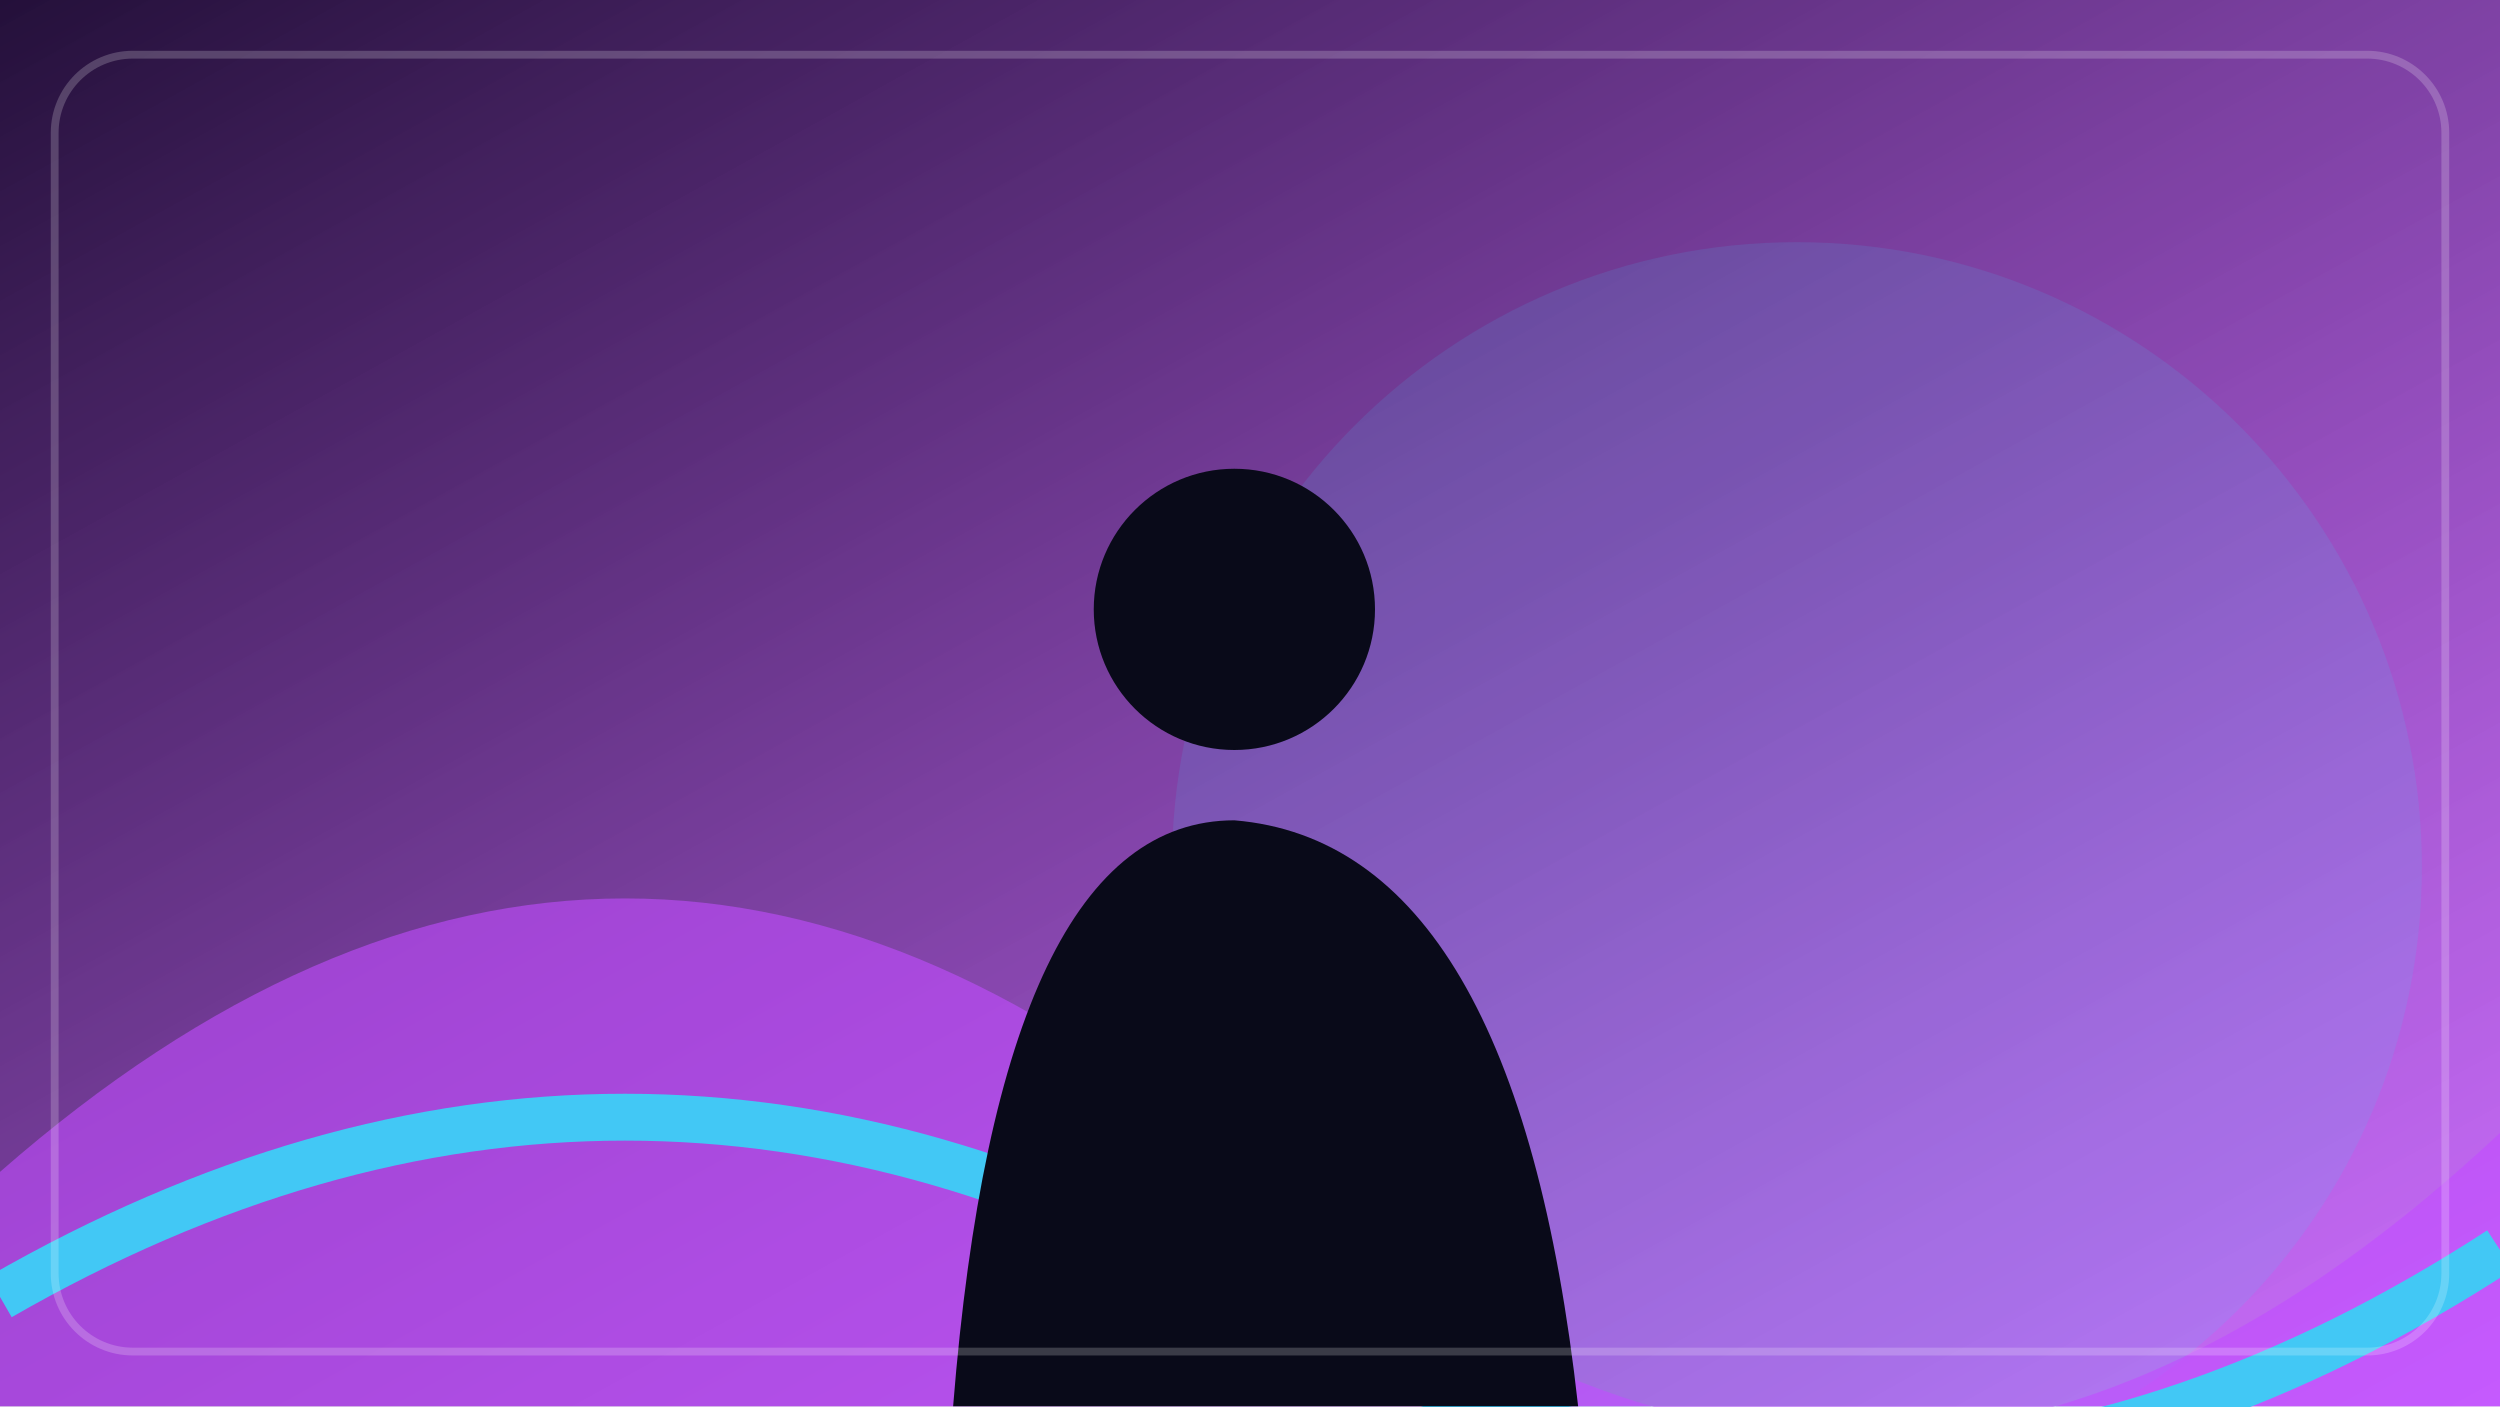
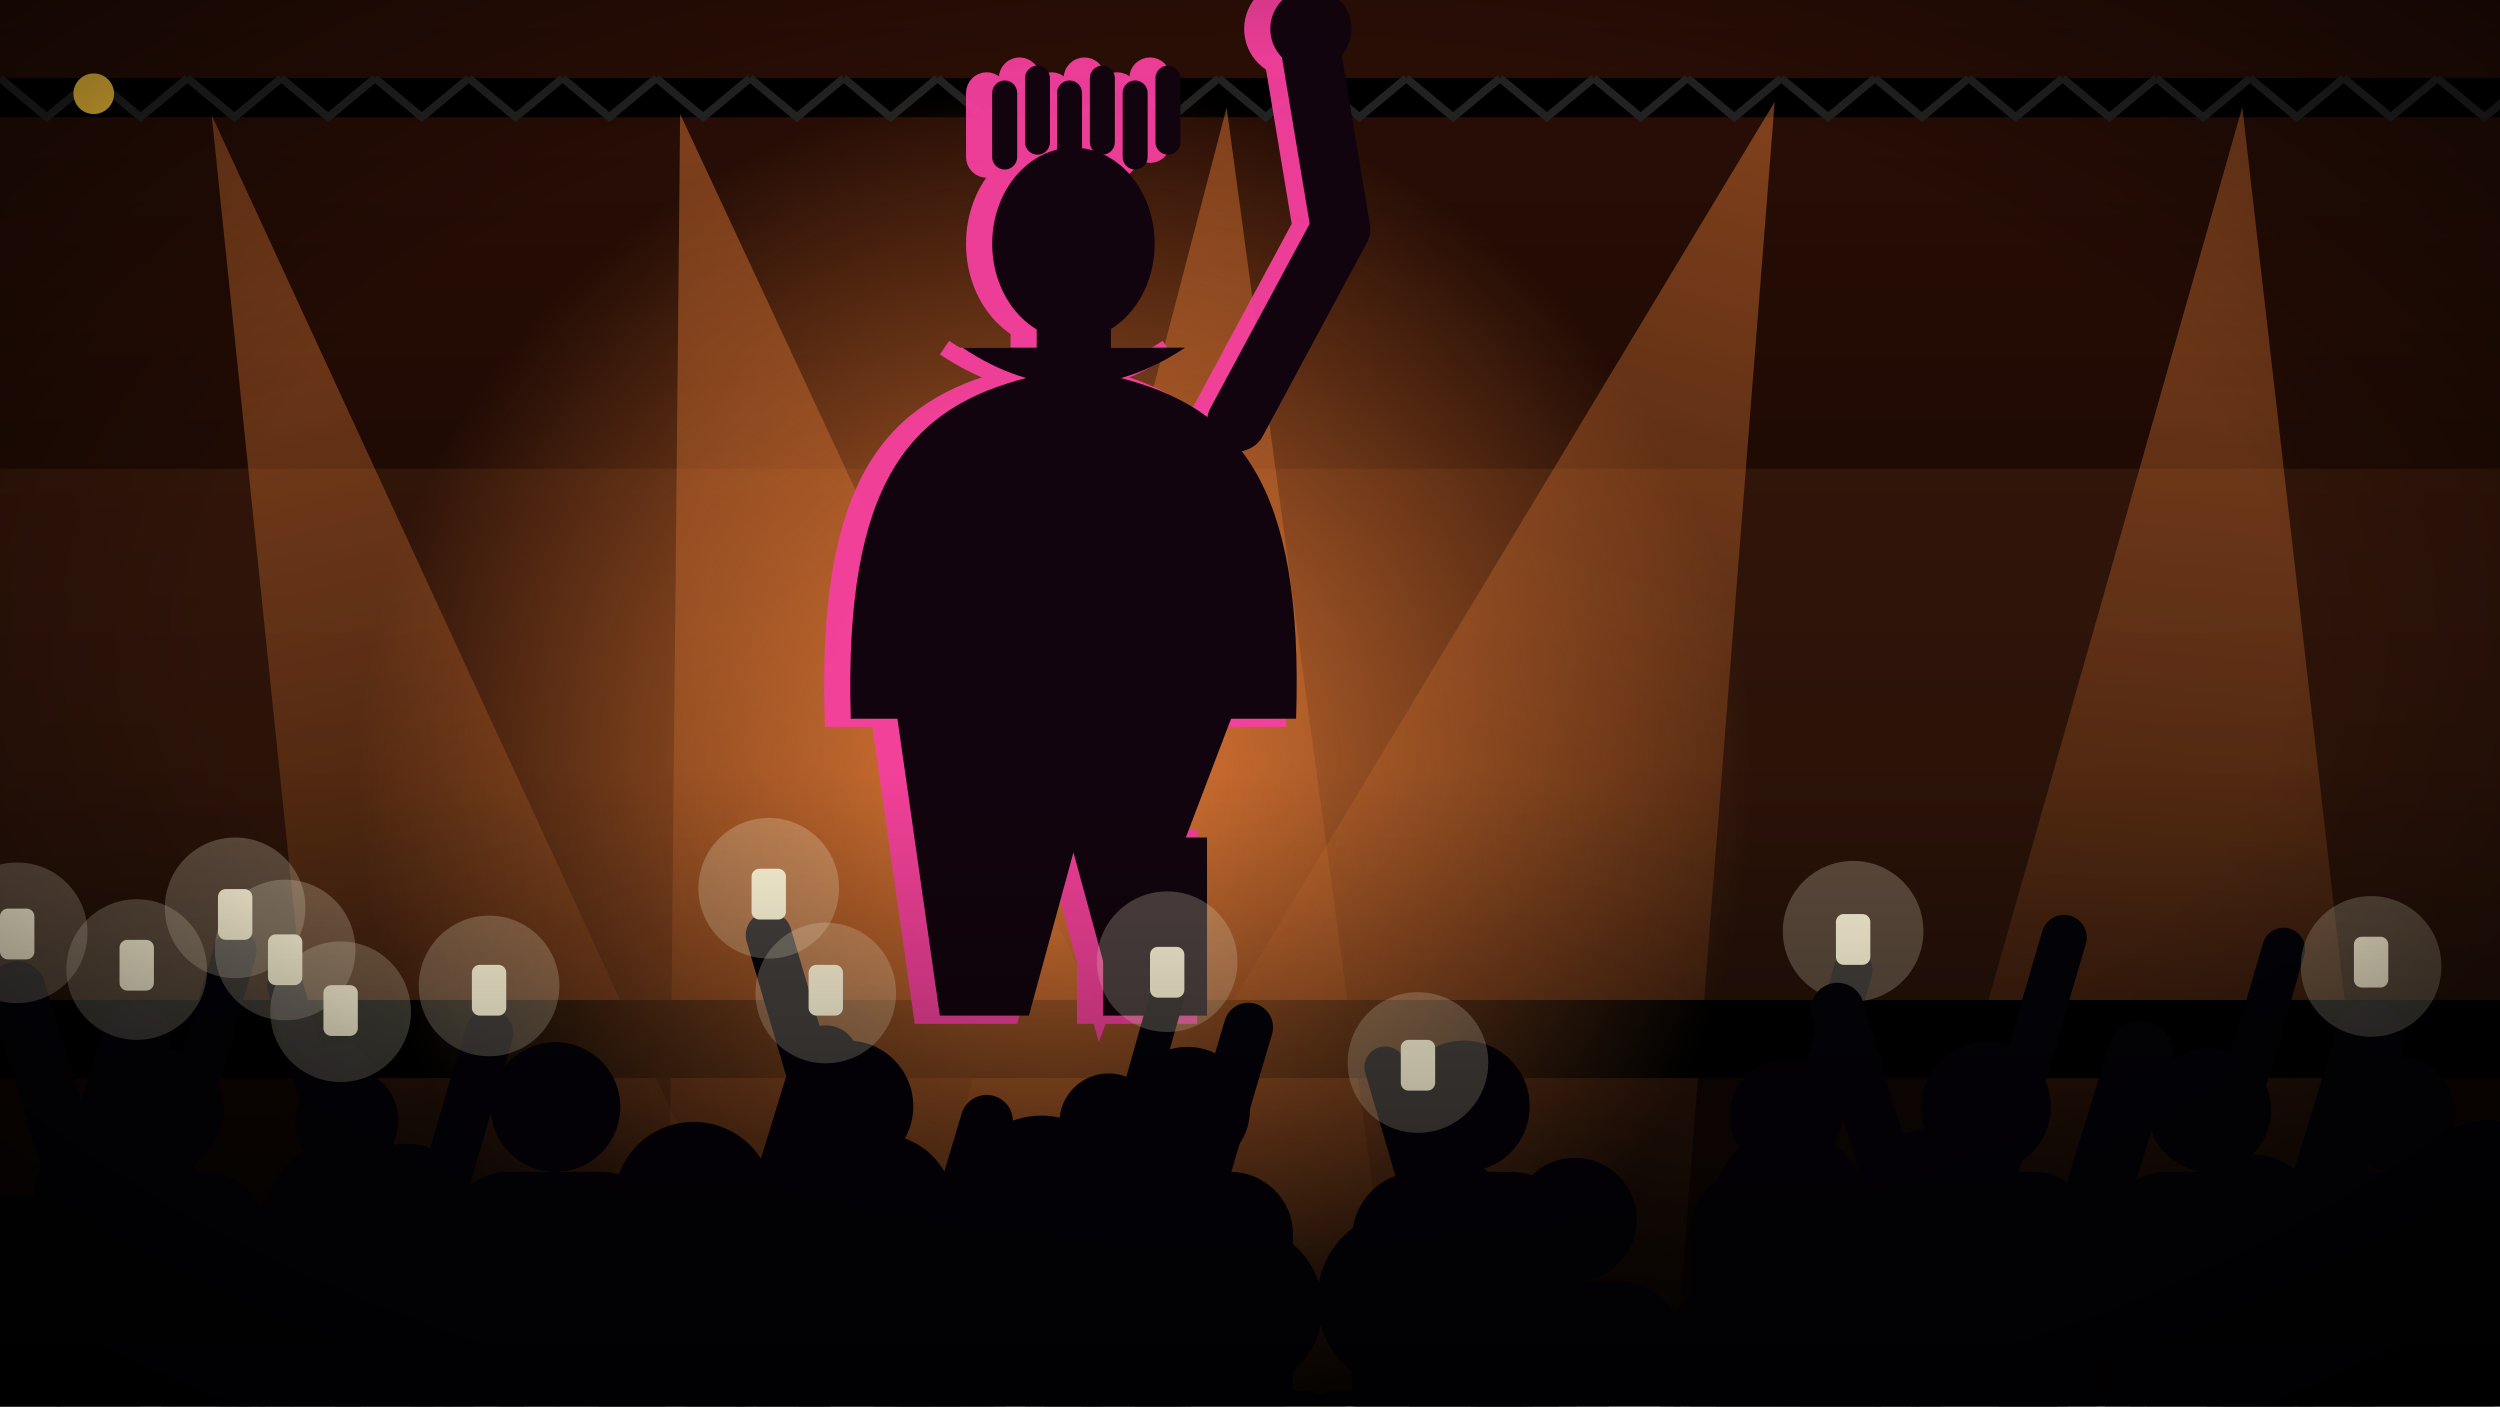
- <svg xmlns="http://www.w3.org/2000/svg" viewBox="0 0 320 180">
+ <svg xmlns="http://www.w3.org/2000/svg" viewBox="0 0 320 180" width="320" height="180" preserveAspectRatio="xMidYMid slice">
  <defs>
-     <linearGradient id="b" x1="0" y1="0" x2="1" y2="1">
-       <stop stop-color="#24103A" />
-       <stop offset="1" stop-color="#C14DFF" stop-opacity=".8" />
+     <linearGradient id="bgm4" x1="0" y1="0" x2="0" y2="1">
+       <stop offset="0" stop-color="#2A0E05" />
+       <stop offset="1" stop-color="#0A0402" />
+     </linearGradient>
+     <radialGradient id="glm4" cx=".5" cy=".5" r=".5">
+       <stop offset="0" stop-color="#FF8A3D" stop-opacity=".85" />
+       <stop offset="1" stop-color="#FF8A3D" stop-opacity="0" />
+     </radialGradient>
+     <radialGradient id="g2m4" cx=".5" cy=".5" r=".5">
+       <stop offset="0" stop-color="#FFC83D" stop-opacity=".7" />
+       <stop offset="1" stop-color="#FFC83D" stop-opacity="0" />
+     </radialGradient>
+     <linearGradient id="bem4" x1="0" y1="0" x2="0" y2="1">
+       <stop offset="0" stop-color="#FF8A3D" stop-opacity=".55" />
+       <stop offset="1" stop-color="#FF8A3D" stop-opacity="0" />
+     </linearGradient>
+     <radialGradient id="vgm4" cx=".5" cy=".45" r=".75">
+       <stop offset=".55" stop-color="#000" stop-opacity="0" />
+       <stop offset="1" stop-color="#000" stop-opacity=".7" />
+     </radialGradient>
+     <linearGradient id="ftm4" x1="0" y1="0" x2="0" y2="1">
+       <stop offset=".55" stop-color="#000" stop-opacity="0" />
+       <stop offset="1" stop-color="#000" stop-opacity=".55" />
    </linearGradient>
  </defs>
-   <rect width="320" height="180" fill="url(#b)" />
-   <circle cx="230" cy="111" r="80" fill="#42C8F5" opacity=".13" />
-   <path d="M0 150Q80 80 160 150T320 145V180H0Z" fill="#C14DFF" opacity=".6" />
-   <path d="M0 166Q80 120 160 166T320 160" fill="none" stroke="#42C8F5" stroke-width="6" />
-   <circle cx="158" cy="78" r="18" fill="#090A19" />
-   <path d="M122 180Q128 105 158 105Q194 108 202 180Z" fill="#090A19" />
-   <rect x="7" y="7" width="306" height="166" rx="10" fill="none" stroke="#FFFFFF" stroke-opacity=".2" />
+   <rect width="320" height="180" fill="url(#bgm4)" />
+   <rect x="0" y="10" width="320" height="5" fill="#000" />
+   <path d="M0 10 l6 5 l6 -5" stroke="#222" fill="none" />
+   <path d="M12 10 l6 5 l6 -5" stroke="#222" fill="none" />
+   <path d="M24 10 l6 5 l6 -5" stroke="#222" fill="none" />
+   <path d="M36 10 l6 5 l6 -5" stroke="#222" fill="none" />
+   <path d="M48 10 l6 5 l6 -5" stroke="#222" fill="none" />
+   <path d="M60 10 l6 5 l6 -5" stroke="#222" fill="none" />
+   <path d="M72 10 l6 5 l6 -5" stroke="#222" fill="none" />
+   <path d="M84 10 l6 5 l6 -5" stroke="#222" fill="none" />
+   <path d="M96 10 l6 5 l6 -5" stroke="#222" fill="none" />
+   <path d="M108 10 l6 5 l6 -5" stroke="#222" fill="none" />
+   <path d="M120 10 l6 5 l6 -5" stroke="#222" fill="none" />
+   <path d="M132 10 l6 5 l6 -5" stroke="#222" fill="none" />
+   <path d="M144 10 l6 5 l6 -5" stroke="#222" fill="none" />
+   <path d="M156 10 l6 5 l6 -5" stroke="#222" fill="none" />
+   <path d="M168 10 l6 5 l6 -5" stroke="#222" fill="none" />
+   <path d="M180 10 l6 5 l6 -5" stroke="#222" fill="none" />
+   <path d="M192 10 l6 5 l6 -5" stroke="#222" fill="none" />
+   <path d="M204 10 l6 5 l6 -5" stroke="#222" fill="none" />
+   <path d="M216 10 l6 5 l6 -5" stroke="#222" fill="none" />
+   <path d="M228 10 l6 5 l6 -5" stroke="#222" fill="none" />
+   <path d="M240 10 l6 5 l6 -5" stroke="#222" fill="none" />
+   <path d="M252 10 l6 5 l6 -5" stroke="#222" fill="none" />
+   <path d="M264 10 l6 5 l6 -5" stroke="#222" fill="none" />
+   <path d="M276 10 l6 5 l6 -5" stroke="#222" fill="none" />
+   <path d="M288 10 l6 5 l6 -5" stroke="#222" fill="none" />
+   <path d="M300 10 l6 5 l6 -5" stroke="#222" fill="none" />
+   <path d="M312 10 l6 5 l6 -5" stroke="#222" fill="none" />
+   <path d="M27.0 14.0 L3.4 174.0 L56.6 174.0 Z" fill="url(#bem4)" opacity="0.75" transform="rotate(-14.3 30.0 14.0)" />
+   <path d="M87.0 14.0 L53.7 174.0 L126.3 174.0 Z" fill="url(#bem4)" opacity="0.75" transform="rotate(-11.2 90.0 14.0)" />
+   <path d="M157.0 14.0 L128.4 174.0 L191.6 174.0 Z" fill="url(#bem4)" opacity="0.75" transform="rotate(4.5 160.0 14.0)" />
+   <path d="M227.0 14.0 L192.2 174.0 L267.8 174.0 Z" fill="url(#bem4)" opacity="0.75" transform="rotate(18.8 230.0 14.0)" />
+   <path d="M287.0 14.0 L258.3 174.0 L321.7 174.0 Z" fill="url(#bem4)" opacity="0.75" transform="rotate(5.7 290.0 14.0)" />
+   <rect y="60" width="320" height="70" fill="#FF8A3D" opacity=".08" />
+   <rect y="128" width="320" height="10" fill="#000" />
+   <circle cx="135.1" cy="100.0" r="90.0" fill="url(#glm4)" />
+   <g>
+     <g fill="#F43F9D" stroke="#F43F9D" stroke-width="2.1" opacity=".95">
+       <ellipse cx="135.1" cy="31.2" rx="10.4" ry="12.3" />
+       <rect x="124.7" y="10.3" width="3.2" height="11.4" rx="1.6" />
+       <rect x="128.9" y="8.4" width="3.2" height="11.4" rx="1.6" />
+       <rect x="133.0" y="10.3" width="3.2" height="11.4" rx="1.6" />
+       <rect x="137.2" y="8.4" width="3.2" height="11.4" rx="1.6" />
+       <rect x="141.4" y="10.3" width="3.2" height="11.4" rx="1.6" />
+       <rect x="145.6" y="8.4" width="3.2" height="11.4" rx="1.6" />
+       <rect x="130.4" y="40.7" width="9.5" height="9.5" />
+       <path d="M106.6 92.0 C105.7 61.6 114.2 52.1 129.4 48.3 L140.8 48.3 L140.8 48.3 L140.8 48.3 C156.0 52.1 164.6 61.6 163.6 92.0 Z" />
+       <path d="M112.3 90.1 L118.0 130.0 L129.4 130.0 L135.1 109.1 L140.8 130.0 L156.0 90.1 Z" />
+       <rect x="138.9" y="107.2" width="13.3" height="22.8" />
+       <path d="M156.0 54.0 L169.3 29.3 L165.5 6.5" fill="none" stroke="#F43F9D" stroke-width="7.6" stroke-linecap="round" stroke-linejoin="round" />
+       <circle cx="165.5" cy="3.7" r="5.2" />
+       <path d="M120.9 44.5 q14.2 9.5 28.5 0" />
+     </g>
+     <g fill="#12040E" transform="translate(2.3 0)">
+       <ellipse cx="135.1" cy="31.2" rx="10.4" ry="12.3" />
+       <rect x="124.7" y="10.3" width="3.2" height="11.4" rx="1.6" />
+       <rect x="128.9" y="8.4" width="3.2" height="11.4" rx="1.6" />
+       <rect x="133.0" y="10.3" width="3.2" height="11.4" rx="1.6" />
+       <rect x="137.2" y="8.4" width="3.2" height="11.4" rx="1.6" />
+       <rect x="141.4" y="10.3" width="3.2" height="11.4" rx="1.6" />
+       <rect x="145.6" y="8.4" width="3.2" height="11.4" rx="1.6" />
+       <rect x="130.4" y="40.7" width="9.5" height="9.5" />
+       <path d="M106.6 92.0 C105.7 61.6 114.2 52.1 129.4 48.3 L140.8 48.3 L140.8 48.3 L140.8 48.3 C156.0 52.1 164.6 61.6 163.6 92.0 Z" />
+       <path d="M112.3 90.1 L118.0 130.0 L129.4 130.0 L135.1 109.1 L140.8 130.0 L156.0 90.1 Z" />
+       <rect x="138.9" y="107.2" width="13.3" height="22.8" />
+       <path d="M156.0 54.0 L169.3 29.3 L165.5 6.5" fill="none" stroke="#12040E" stroke-width="7.6" stroke-linecap="round" stroke-linejoin="round" />
+       <circle cx="165.5" cy="3.7" r="5.2" />
+       <path d="M120.9 44.5 q14.2 9.5 28.5 0" />
+     </g>
+   </g>
+   <g fill="#040208">
+     <circle cx="20.7" cy="142.1" r="7.9" />
+     <rect x="7.3" y="150.0" width="26.7" height="60.0" rx="7.9" />
+     <path d="M20.7 154.0 L30.1 121.7" stroke="#040208" stroke-width="5.5" stroke-linecap="round" />
+     <rect x="27.9" y="113.8" width="4.4" height="6.5" rx="1" fill="#FFF6D8" />
+     <circle cx="30.1" cy="116.2" r="9.0" fill="#FFF6D8" opacity=".25" />
+     <circle cx="44.4" cy="143.4" r="6.6" />
+     <rect x="33.2" y="150.0" width="22.5" height="60.0" rx="6.6" />
+     <path d="M44.4 154.0 L36.5 126.2" stroke="#040208" stroke-width="4.6" stroke-linecap="round" />
+     <rect x="34.3" y="119.6" width="4.4" height="6.5" rx="1" fill="#FFF6D8" />
+     <circle cx="36.5" cy="121.6" r="9.0" fill="#FFF6D8" opacity=".25" />
+     <circle cx="71.1" cy="141.7" r="8.3" />
+     <rect x="56.9" y="150.0" width="28.4" height="60.0" rx="8.3" />
+     <circle cx="108.5" cy="141.6" r="8.4" />
+     <rect x="94.2" y="150.0" width="28.7" height="60.0" rx="8.4" />
+     <path d="M108.5 154.0 L98.4 119.7" stroke="#040208" stroke-width="5.9" stroke-linecap="round" />
+     <rect x="96.2" y="111.2" width="4.4" height="6.5" rx="1" fill="#FFF6D8" />
+     <circle cx="98.4" cy="113.7" r="9.0" fill="#FFF6D8" opacity=".25" />
+     <circle cx="141.9" cy="143.7" r="6.3" />
+     <rect x="131.2" y="150.0" width="21.3" height="60.0" rx="6.3" />
+     <path d="M141.9 154.0 L149.4 127.4" stroke="#040208" stroke-width="4.4" stroke-linecap="round" />
+     <rect x="147.2" y="121.2" width="4.4" height="6.5" rx="1" fill="#FFF6D8" />
+     <circle cx="149.4" cy="123.1" r="9.0" fill="#FFF6D8" opacity=".25" />
+     <circle cx="152.0" cy="142.0" r="8.0" />
+     <rect x="138.4" y="150.0" width="27.1" height="60.0" rx="8.0" />
+     <circle cx="187.4" cy="141.6" r="8.4" />
+     <rect x="173.1" y="150.0" width="28.7" height="60.0" rx="8.4" />
+     <circle cx="228.6" cy="142.8" r="7.2" />
+     <rect x="216.4" y="150.0" width="24.4" height="60.0" rx="7.2" />
+     <path d="M228.6 154.0 L237.2 124.2" stroke="#040208" stroke-width="5.0" stroke-linecap="round" />
+     <rect x="235.0" y="117.0" width="4.4" height="6.5" rx="1" fill="#FFF6D8" />
+     <circle cx="237.2" cy="119.2" r="9.0" fill="#FFF6D8" opacity=".25" />
+     <circle cx="254.2" cy="141.7" r="8.3" />
+     <rect x="240.0" y="150.0" width="28.4" height="60.0" rx="8.3" />
+     <path d="M254.2 154.0 L264.2 120.0" stroke="#040208" stroke-width="5.8" stroke-linecap="round" />
+     <circle cx="282.8" cy="142.1" r="7.9" />
+     <rect x="269.4" y="150.0" width="26.9" height="60.0" rx="7.9" />
+     <path d="M282.8 154.0 L292.3 121.5" stroke="#040208" stroke-width="5.5" stroke-linecap="round" />
+     <circle cx="306.8" cy="142.6" r="7.4" />
+     <rect x="294.1" y="150.0" width="25.2" height="60.0" rx="7.4" />
+     <circle cx="14.7" cy="153.6" r="10.4" />
+     <rect x="-3.0" y="164.0" width="35.3" height="60.0" rx="10.4" />
+     <path d="M14.7 168.0 L2.2 126.7" stroke="#040208" stroke-width="7.3" stroke-linecap="round" />
+     <rect x="0.0" y="116.3" width="4.4" height="6.5" rx="1" fill="#FFF6D8" />
+     <circle cx="2.2" cy="119.4" r="9.0" fill="#FFF6D8" opacity=".25" />
+     <circle cx="43.0" cy="155.2" r="8.8" />
+     <rect x="28.1" y="164.0" width="29.9" height="60.0" rx="8.8" />
+     <circle cx="52.1" cy="155.2" r="8.8" />
+     <rect x="37.1" y="164.0" width="29.9" height="60.0" rx="8.8" />
+     <path d="M52.1 168.0 L62.6 132.3" stroke="#040208" stroke-width="6.2" stroke-linecap="round" />
+     <rect x="60.4" y="123.5" width="4.4" height="6.5" rx="1" fill="#FFF6D8" />
+     <circle cx="62.6" cy="126.2" r="9.0" fill="#FFF6D8" opacity=".25" />
+     <circle cx="88.8" cy="153.8" r="10.2" />
+     <rect x="71.3" y="164.0" width="34.8" height="60.0" rx="10.2" />
+     <circle cx="112.7" cy="154.6" r="9.4" />
+     <rect x="96.8" y="164.0" width="31.9" height="60.0" rx="9.4" />
+     <circle cx="133.3" cy="153.4" r="10.6" />
+     <rect x="115.3" y="164.0" width="35.9" height="60.0" rx="10.6" />
+     <circle cx="149.0" cy="155.0" r="9.0" />
+     <rect x="133.7" y="164.0" width="30.7" height="60.0" rx="9.0" />
+     <path d="M149.0 168.0 L159.8 131.5" stroke="#040208" stroke-width="6.3" stroke-linecap="round" />
+     <circle cx="186.5" cy="156.4" r="7.6" />
+     <rect x="173.5" y="164.0" width="25.9" height="60.0" rx="7.6" />
+     <path d="M186.5 168.0 L177.3 136.6" stroke="#040208" stroke-width="5.3" stroke-linecap="round" />
+     <circle cx="201.6" cy="156.1" r="7.9" />
+     <rect x="188.2" y="164.0" width="26.9" height="60.0" rx="7.9" />
+     <circle cx="229.0" cy="154.3" r="9.7" />
+     <rect x="212.5" y="164.0" width="33.1" height="60.0" rx="9.7" />
+     <circle cx="246.9" cy="154.3" r="9.7" />
+     <rect x="230.4" y="164.0" width="32.9" height="60.0" rx="9.7" />
+     <path d="M246.9 168.0 L235.2 129.2" stroke="#040208" stroke-width="6.8" stroke-linecap="round" />
+     <circle cx="288.5" cy="155.9" r="8.1" />
+     <rect x="274.8" y="164.0" width="27.4" height="60.0" rx="8.1" />
+     <circle cx="318.4" cy="153.7" r="10.3" />
+     <rect x="300.9" y="164.0" width="35.0" height="60.0" rx="10.3" />
+     <path d="M318.4 168.0 L330.8 126.9" stroke="#040208" stroke-width="7.2" stroke-linecap="round" />
+     <circle cx="2.4" cy="165.5" r="12.5" />
+     <rect x="-18.9" y="178.0" width="42.6" height="60.0" rx="12.5" />
+     <path d="M2.4 182.0 L17.5 132.8" stroke="#040208" stroke-width="8.8" stroke-linecap="round" />
+     <rect x="15.3" y="120.3" width="4.4" height="6.5" rx="1" fill="#FFF6D8" />
+     <circle cx="17.5" cy="124.1" r="9.0" fill="#FFF6D8" opacity=".25" />
+     <circle cx="33.4" cy="168.2" r="9.8" />
+     <rect x="16.7" y="178.0" width="33.4" height="60.0" rx="9.8" />
+     <path d="M33.4 182.0 L45.2 142.6" stroke="#040208" stroke-width="6.9" stroke-linecap="round" />
+     <circle cx="57.2" cy="166.7" r="11.3" />
+     <rect x="38.0" y="178.0" width="38.4" height="60.0" rx="11.3" />
+     <path d="M57.2 182.0 L43.6 137.4" stroke="#040208" stroke-width="7.9" stroke-linecap="round" />
+     <rect x="41.4" y="126.1" width="4.4" height="6.5" rx="1" fill="#FFF6D8" />
+     <circle cx="43.6" cy="129.5" r="9.0" fill="#FFF6D8" opacity=".25" />
+     <circle cx="79.7" cy="165.4" r="12.6" />
+     <rect x="58.2" y="178.0" width="42.9" height="60.0" rx="12.6" />
+     <circle cx="91.4" cy="166.2" r="11.8" />
+     <rect x="71.3" y="178.0" width="40.3" height="60.0" rx="11.8" />
+     <path d="M91.4 182.0 L105.7 135.4" stroke="#040208" stroke-width="8.3" stroke-linecap="round" />
+     <rect x="103.5" y="123.5" width="4.4" height="6.5" rx="1" fill="#FFF6D8" />
+     <circle cx="105.7" cy="127.1" r="9.0" fill="#FFF6D8" opacity=".25" />
+     <circle cx="114.8" cy="168.4" r="9.6" />
+     <rect x="98.5" y="178.0" width="32.6" height="60.0" rx="9.6" />
+     <path d="M114.8 182.0 L126.3 143.5" stroke="#040208" stroke-width="6.7" stroke-linecap="round" />
+     <circle cx="127.8" cy="167.6" r="10.4" />
+     <rect x="110.1" y="178.0" width="35.4" height="60.0" rx="10.4" />
+     <circle cx="158.7" cy="167.4" r="10.6" />
+     <rect x="140.8" y="178.0" width="35.9" height="60.0" rx="10.6" />
+     <circle cx="180.2" cy="166.4" r="11.6" />
+     <rect x="160.4" y="178.0" width="39.6" height="60.0" rx="11.6" />
+     <circle cx="193.2" cy="168.2" r="9.8" />
+     <rect x="176.6" y="178.0" width="33.2" height="60.0" rx="9.8" />
+     <path d="M193.2 182.0 L181.5 142.9" stroke="#040208" stroke-width="6.8" stroke-linecap="round" />
+     <rect x="179.3" y="133.1" width="4.4" height="6.5" rx="1" fill="#FFF6D8" />
+     <circle cx="181.5" cy="136.0" r="9.0" fill="#FFF6D8" opacity=".25" />
+     <circle cx="227.7" cy="167.6" r="10.4" />
+     <rect x="210.0" y="178.0" width="35.2" height="60.0" rx="10.4" />
+     <circle cx="234.0" cy="166.7" r="11.3" />
+     <rect x="214.8" y="178.0" width="38.5" height="60.0" rx="11.3" />
+     <circle cx="259.6" cy="166.0" r="12.0" />
+     <rect x="239.2" y="178.0" width="40.7" height="60.0" rx="12.0" />
+     <path d="M259.6 182.0 L274.0 134.9" stroke="#040208" stroke-width="8.4" stroke-linecap="round" />
+     <circle cx="288.4" cy="165.4" r="12.6" />
+     <rect x="266.9" y="178.0" width="42.9" height="60.0" rx="12.6" />
+     <path d="M288.4 182.0 L303.5 132.6" stroke="#040208" stroke-width="8.8" stroke-linecap="round" />
+     <rect x="301.3" y="119.9" width="4.4" height="6.5" rx="1" fill="#FFF6D8" />
+     <circle cx="303.5" cy="123.7" r="9.0" fill="#FFF6D8" opacity=".25" />
+     <circle cx="297.3" cy="166.1" r="11.9" />
+     <rect x="277.1" y="178.0" width="40.5" height="60.0" rx="11.9" />
+   </g>
+   <circle cx="12.0" cy="12.0" r="2.6" fill="#FFC83D" />
+   <rect width="320" height="180" fill="url(#vgm4)" />
+   <rect width="320" height="180" fill="url(#ftm4)" />
</svg>
